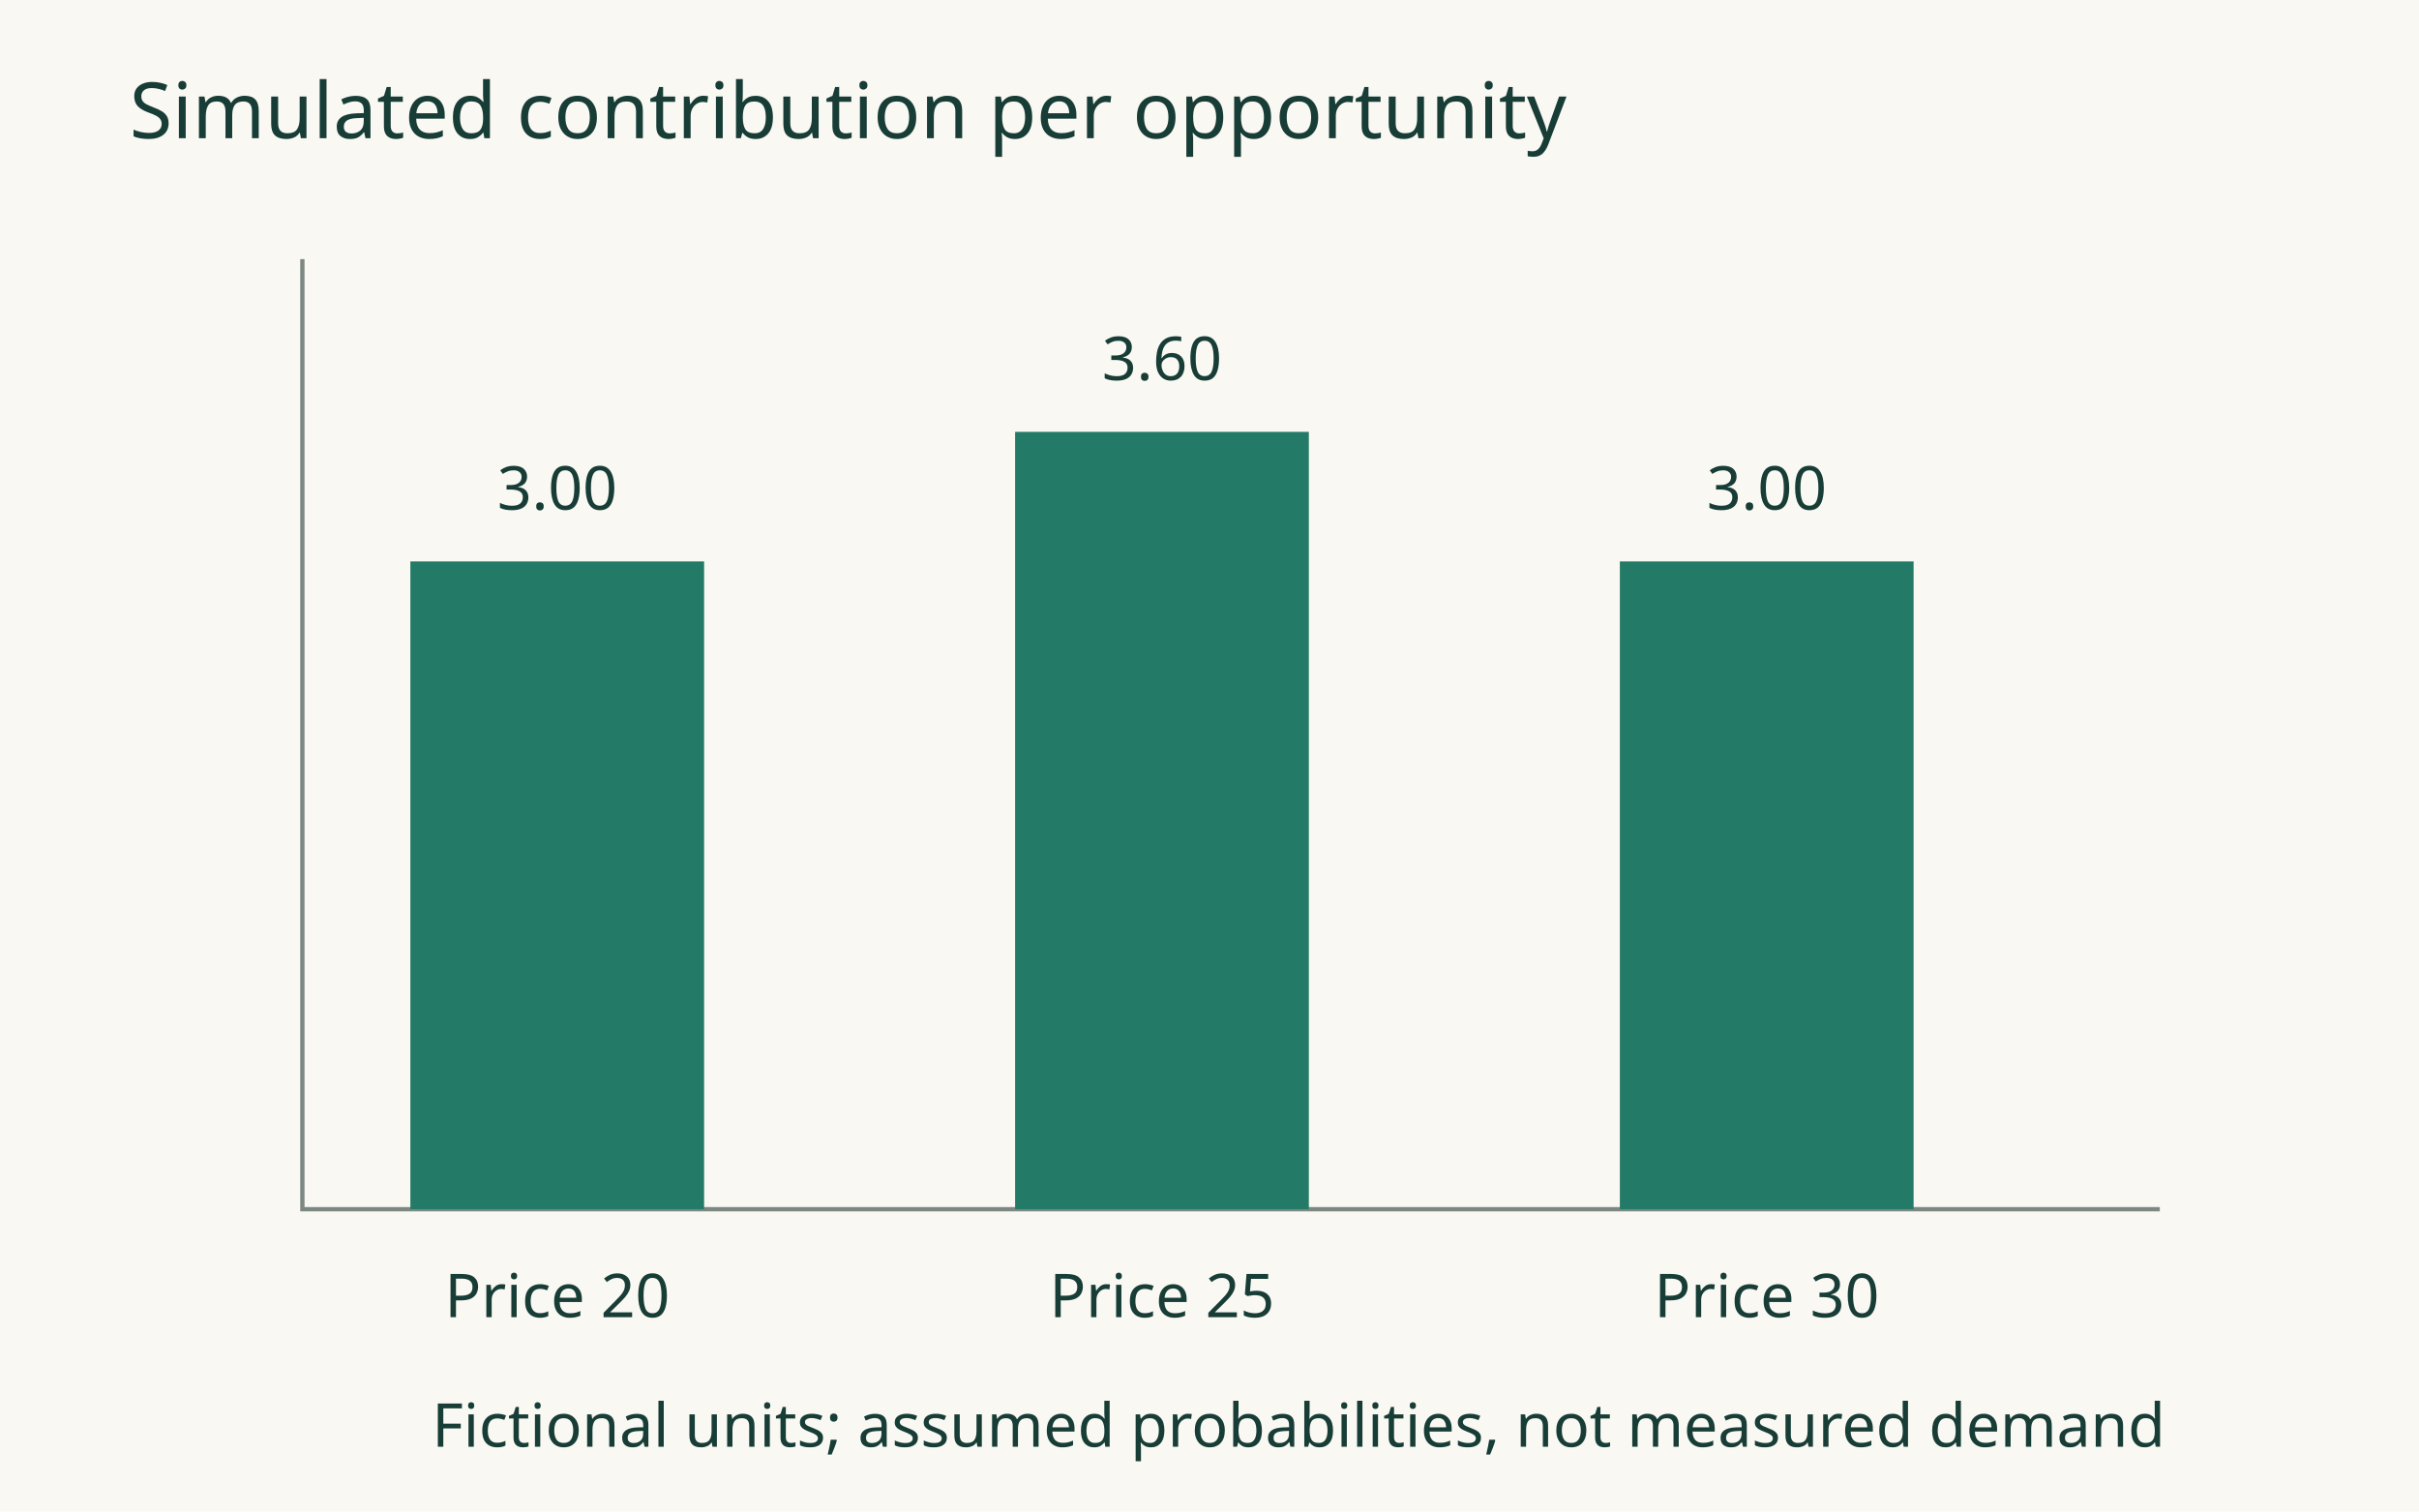
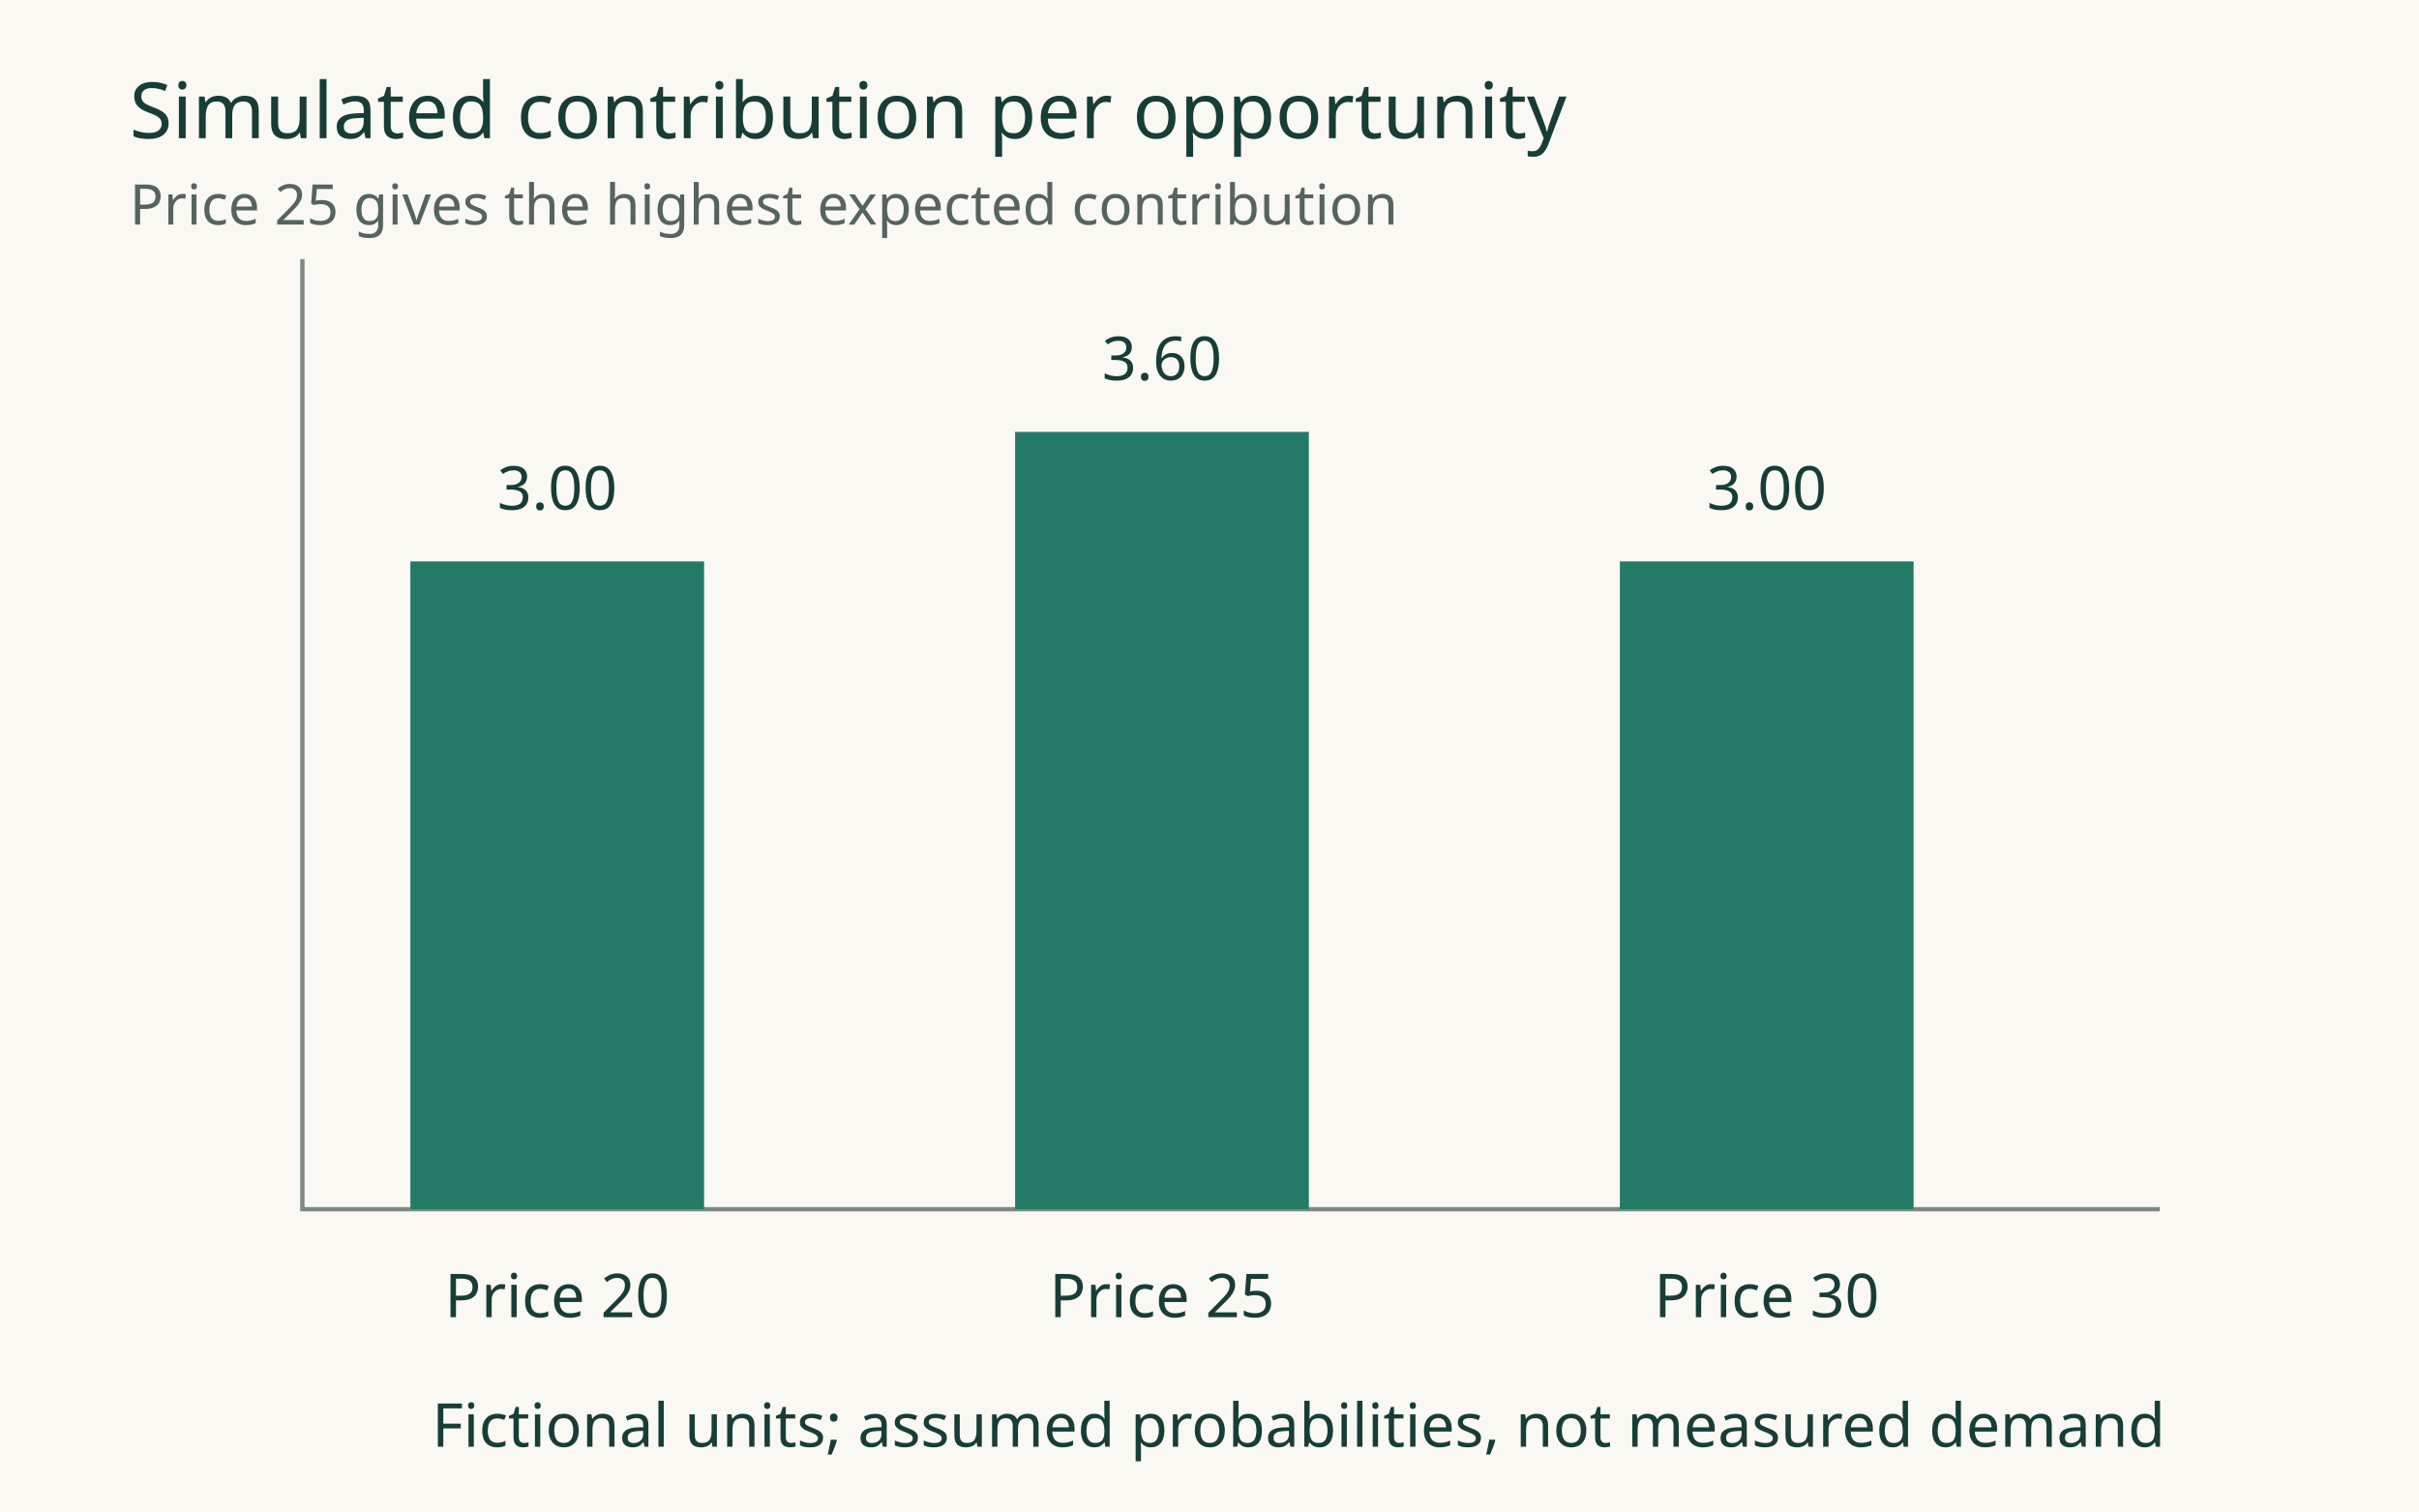
<svg xmlns="http://www.w3.org/2000/svg" viewBox="0 0 560 350" role="img" aria-labelledby="title desc">
  <rect width="560" height="350" fill="#faf8f2" />
  <g fill="#183d37" font-family="sans-serif" font-size="14">
    <text x="30" y="32" font-size="18">Simulated contribution per opportunity</text>
+     <text x="30" y="52" font-size="13" fill="#56645e">Price 25 gives the highest expected contribution</text>
    <path d="M70 60V280H500" stroke="#7c8983" fill="none" />
    <rect x="95" y="130.0" width="68" height="150.0" fill="#237b67" />
    <text x="129" y="118.0" text-anchor="middle">3.00</text>
    <text x="129" y="305" text-anchor="middle">Price 20</text>
    <rect x="235" y="100.0" width="68" height="180.0" fill="#237b67" />
    <text x="269" y="88.0" text-anchor="middle">3.60</text>
    <text x="269" y="305" text-anchor="middle">Price 25</text>
    <rect x="375" y="130.0" width="68" height="150.0" fill="#237b67" />
    <text x="409" y="118.0" text-anchor="middle">3.00</text>
    <text x="409" y="305" text-anchor="middle">Price 30</text>
    <text x="100" y="335">Fictional units; assumed probabilities, not measured demand</text>
  </g>
</svg>
